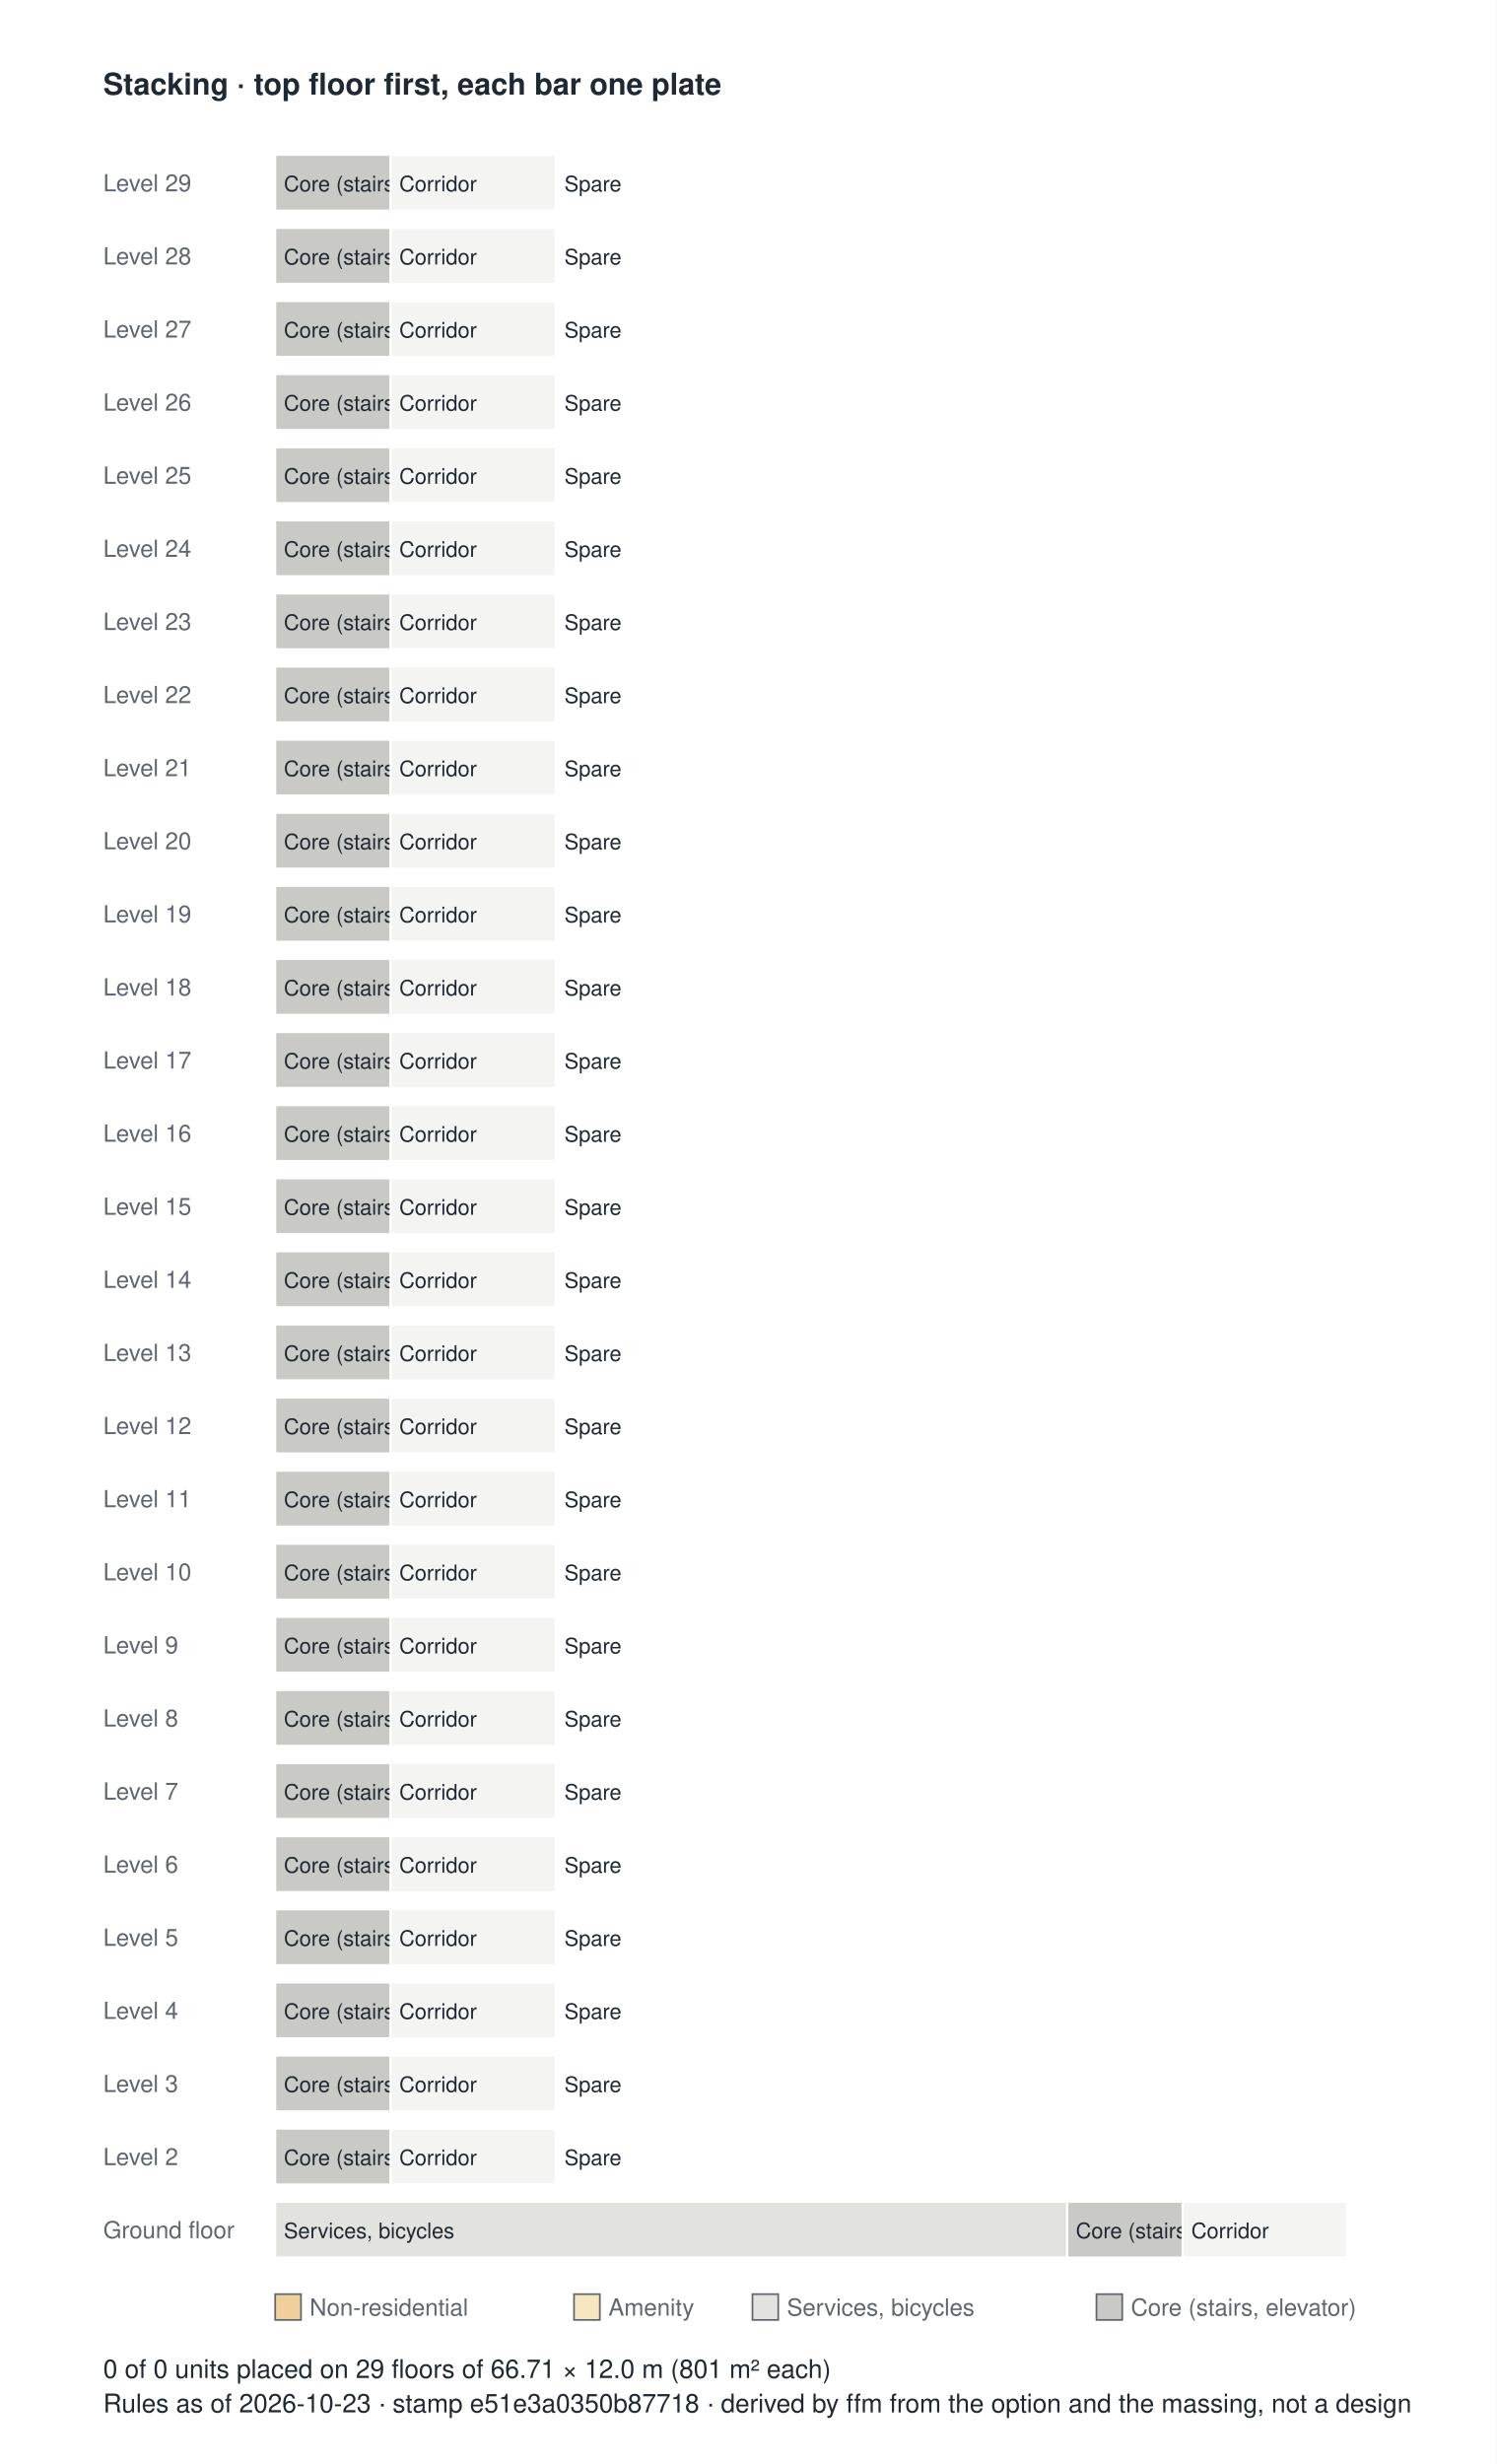
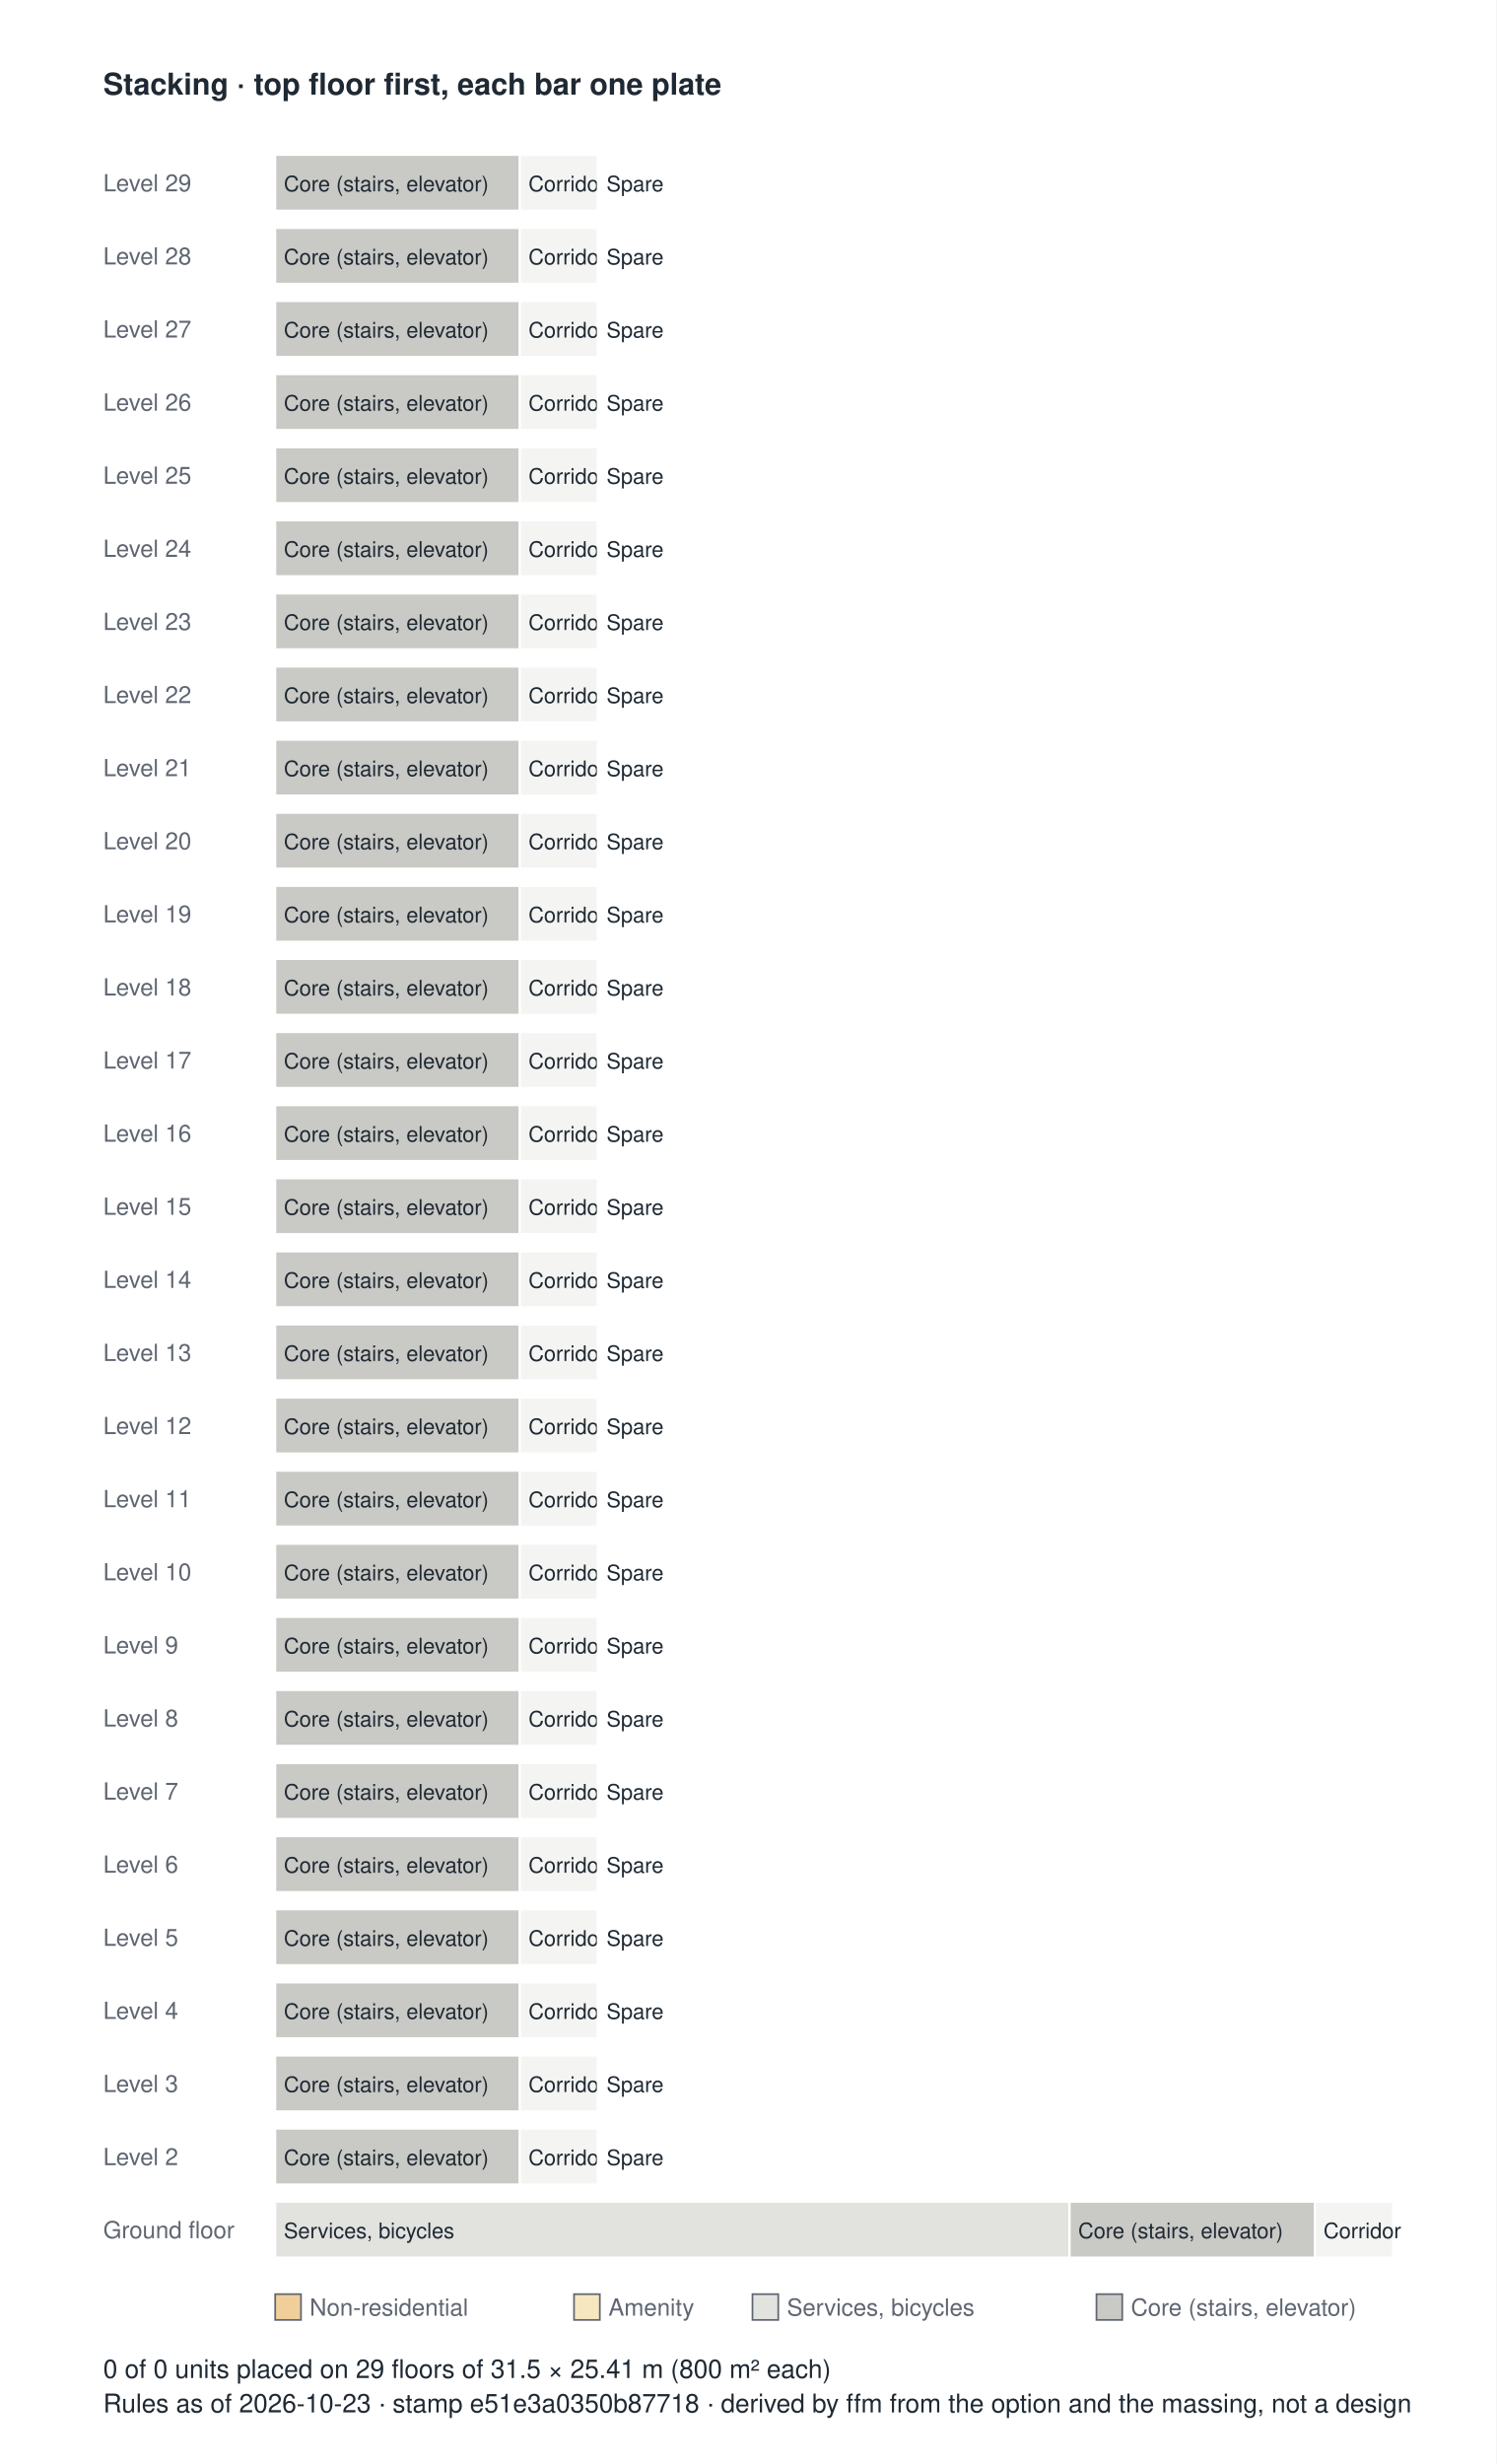
<svg xmlns="http://www.w3.org/2000/svg" width="696" height="1146" viewBox="0 0 696 1146" font-family="IBM Plex Sans, Helvetica, Arial, sans-serif" font-size="12" fill="#1f2933" role="img" aria-label="Stacking diagram">
  <rect width="100%" height="100%" fill="#ffffff" />
  <text x="48" y="44" font-size="14" font-weight="600">Stacking · top floor first, each bar one plate</text>
  <text x="48" y="89.0" font-size="11" fill="#5f6672">Level 29</text>
-   <rect x="128.0" y="72" width="53.7" height="26" fill="#c9c9c5" stroke="#ffffff" stroke-width="1" />
+   <rect x="128.0" y="72" width="113.8" height="26" fill="#c9c9c5" stroke="#ffffff" stroke-width="1" />
  <text x="132.0" y="89.0" font-size="10" fill="#1f2933">Core (stairs, elevator)</text>
-   <rect x="181.7" y="72" width="76.8" height="26" fill="#f4f4f2" stroke="#ffffff" stroke-width="1" />
-   <text x="185.7" y="89.0" font-size="10" fill="#1f2933">Corridor</text>
-   <rect x="258.5" y="72" width="389.5" height="26" fill="#ffffff" stroke="#ffffff" stroke-width="1" />
-   <text x="262.5" y="89.0" font-size="10" fill="#1f2933">Spare</text>
+   <rect x="241.8" y="72" width="36.3" height="26" fill="#f4f4f2" stroke="#ffffff" stroke-width="1" />
+   <text x="245.8" y="89.0" font-size="10" fill="#1f2933">Corridor</text>
+   <rect x="278.1" y="72" width="369.9" height="26" fill="#ffffff" stroke="#ffffff" stroke-width="1" />
+   <text x="282.1" y="89.0" font-size="10" fill="#1f2933">Spare</text>
  <text x="48" y="123.0" font-size="11" fill="#5f6672">Level 28</text>
-   <rect x="128.0" y="106" width="53.7" height="26" fill="#c9c9c5" stroke="#ffffff" stroke-width="1" />
+   <rect x="128.0" y="106" width="113.8" height="26" fill="#c9c9c5" stroke="#ffffff" stroke-width="1" />
  <text x="132.0" y="123.0" font-size="10" fill="#1f2933">Core (stairs, elevator)</text>
-   <rect x="181.7" y="106" width="76.8" height="26" fill="#f4f4f2" stroke="#ffffff" stroke-width="1" />
-   <text x="185.7" y="123.0" font-size="10" fill="#1f2933">Corridor</text>
-   <rect x="258.5" y="106" width="389.5" height="26" fill="#ffffff" stroke="#ffffff" stroke-width="1" />
-   <text x="262.5" y="123.0" font-size="10" fill="#1f2933">Spare</text>
+   <rect x="241.8" y="106" width="36.3" height="26" fill="#f4f4f2" stroke="#ffffff" stroke-width="1" />
+   <text x="245.8" y="123.0" font-size="10" fill="#1f2933">Corridor</text>
+   <rect x="278.1" y="106" width="369.9" height="26" fill="#ffffff" stroke="#ffffff" stroke-width="1" />
+   <text x="282.1" y="123.0" font-size="10" fill="#1f2933">Spare</text>
  <text x="48" y="157.0" font-size="11" fill="#5f6672">Level 27</text>
-   <rect x="128.0" y="140" width="53.7" height="26" fill="#c9c9c5" stroke="#ffffff" stroke-width="1" />
+   <rect x="128.0" y="140" width="113.8" height="26" fill="#c9c9c5" stroke="#ffffff" stroke-width="1" />
  <text x="132.0" y="157.0" font-size="10" fill="#1f2933">Core (stairs, elevator)</text>
-   <rect x="181.7" y="140" width="76.8" height="26" fill="#f4f4f2" stroke="#ffffff" stroke-width="1" />
-   <text x="185.7" y="157.0" font-size="10" fill="#1f2933">Corridor</text>
-   <rect x="258.5" y="140" width="389.5" height="26" fill="#ffffff" stroke="#ffffff" stroke-width="1" />
-   <text x="262.5" y="157.0" font-size="10" fill="#1f2933">Spare</text>
+   <rect x="241.8" y="140" width="36.3" height="26" fill="#f4f4f2" stroke="#ffffff" stroke-width="1" />
+   <text x="245.8" y="157.0" font-size="10" fill="#1f2933">Corridor</text>
+   <rect x="278.1" y="140" width="369.9" height="26" fill="#ffffff" stroke="#ffffff" stroke-width="1" />
+   <text x="282.1" y="157.0" font-size="10" fill="#1f2933">Spare</text>
  <text x="48" y="191.0" font-size="11" fill="#5f6672">Level 26</text>
-   <rect x="128.0" y="174" width="53.7" height="26" fill="#c9c9c5" stroke="#ffffff" stroke-width="1" />
+   <rect x="128.0" y="174" width="113.8" height="26" fill="#c9c9c5" stroke="#ffffff" stroke-width="1" />
  <text x="132.0" y="191.0" font-size="10" fill="#1f2933">Core (stairs, elevator)</text>
-   <rect x="181.7" y="174" width="76.8" height="26" fill="#f4f4f2" stroke="#ffffff" stroke-width="1" />
-   <text x="185.7" y="191.0" font-size="10" fill="#1f2933">Corridor</text>
-   <rect x="258.5" y="174" width="389.5" height="26" fill="#ffffff" stroke="#ffffff" stroke-width="1" />
-   <text x="262.5" y="191.0" font-size="10" fill="#1f2933">Spare</text>
+   <rect x="241.8" y="174" width="36.3" height="26" fill="#f4f4f2" stroke="#ffffff" stroke-width="1" />
+   <text x="245.8" y="191.0" font-size="10" fill="#1f2933">Corridor</text>
+   <rect x="278.1" y="174" width="369.9" height="26" fill="#ffffff" stroke="#ffffff" stroke-width="1" />
+   <text x="282.1" y="191.0" font-size="10" fill="#1f2933">Spare</text>
  <text x="48" y="225.0" font-size="11" fill="#5f6672">Level 25</text>
-   <rect x="128.0" y="208" width="53.7" height="26" fill="#c9c9c5" stroke="#ffffff" stroke-width="1" />
+   <rect x="128.0" y="208" width="113.8" height="26" fill="#c9c9c5" stroke="#ffffff" stroke-width="1" />
  <text x="132.0" y="225.0" font-size="10" fill="#1f2933">Core (stairs, elevator)</text>
-   <rect x="181.7" y="208" width="76.8" height="26" fill="#f4f4f2" stroke="#ffffff" stroke-width="1" />
-   <text x="185.7" y="225.0" font-size="10" fill="#1f2933">Corridor</text>
-   <rect x="258.5" y="208" width="389.5" height="26" fill="#ffffff" stroke="#ffffff" stroke-width="1" />
-   <text x="262.5" y="225.0" font-size="10" fill="#1f2933">Spare</text>
+   <rect x="241.8" y="208" width="36.3" height="26" fill="#f4f4f2" stroke="#ffffff" stroke-width="1" />
+   <text x="245.8" y="225.0" font-size="10" fill="#1f2933">Corridor</text>
+   <rect x="278.1" y="208" width="369.9" height="26" fill="#ffffff" stroke="#ffffff" stroke-width="1" />
+   <text x="282.1" y="225.0" font-size="10" fill="#1f2933">Spare</text>
  <text x="48" y="259.0" font-size="11" fill="#5f6672">Level 24</text>
-   <rect x="128.0" y="242" width="53.7" height="26" fill="#c9c9c5" stroke="#ffffff" stroke-width="1" />
+   <rect x="128.0" y="242" width="113.8" height="26" fill="#c9c9c5" stroke="#ffffff" stroke-width="1" />
  <text x="132.0" y="259.0" font-size="10" fill="#1f2933">Core (stairs, elevator)</text>
-   <rect x="181.7" y="242" width="76.8" height="26" fill="#f4f4f2" stroke="#ffffff" stroke-width="1" />
-   <text x="185.7" y="259.0" font-size="10" fill="#1f2933">Corridor</text>
-   <rect x="258.5" y="242" width="389.5" height="26" fill="#ffffff" stroke="#ffffff" stroke-width="1" />
-   <text x="262.5" y="259.0" font-size="10" fill="#1f2933">Spare</text>
+   <rect x="241.8" y="242" width="36.3" height="26" fill="#f4f4f2" stroke="#ffffff" stroke-width="1" />
+   <text x="245.8" y="259.0" font-size="10" fill="#1f2933">Corridor</text>
+   <rect x="278.1" y="242" width="369.9" height="26" fill="#ffffff" stroke="#ffffff" stroke-width="1" />
+   <text x="282.1" y="259.0" font-size="10" fill="#1f2933">Spare</text>
  <text x="48" y="293.0" font-size="11" fill="#5f6672">Level 23</text>
-   <rect x="128.0" y="276" width="53.7" height="26" fill="#c9c9c5" stroke="#ffffff" stroke-width="1" />
+   <rect x="128.0" y="276" width="113.8" height="26" fill="#c9c9c5" stroke="#ffffff" stroke-width="1" />
  <text x="132.0" y="293.0" font-size="10" fill="#1f2933">Core (stairs, elevator)</text>
-   <rect x="181.7" y="276" width="76.8" height="26" fill="#f4f4f2" stroke="#ffffff" stroke-width="1" />
-   <text x="185.7" y="293.0" font-size="10" fill="#1f2933">Corridor</text>
-   <rect x="258.5" y="276" width="389.5" height="26" fill="#ffffff" stroke="#ffffff" stroke-width="1" />
-   <text x="262.5" y="293.0" font-size="10" fill="#1f2933">Spare</text>
+   <rect x="241.8" y="276" width="36.3" height="26" fill="#f4f4f2" stroke="#ffffff" stroke-width="1" />
+   <text x="245.8" y="293.0" font-size="10" fill="#1f2933">Corridor</text>
+   <rect x="278.1" y="276" width="369.9" height="26" fill="#ffffff" stroke="#ffffff" stroke-width="1" />
+   <text x="282.1" y="293.0" font-size="10" fill="#1f2933">Spare</text>
  <text x="48" y="327.0" font-size="11" fill="#5f6672">Level 22</text>
-   <rect x="128.0" y="310" width="53.7" height="26" fill="#c9c9c5" stroke="#ffffff" stroke-width="1" />
+   <rect x="128.0" y="310" width="113.8" height="26" fill="#c9c9c5" stroke="#ffffff" stroke-width="1" />
  <text x="132.0" y="327.0" font-size="10" fill="#1f2933">Core (stairs, elevator)</text>
-   <rect x="181.7" y="310" width="76.8" height="26" fill="#f4f4f2" stroke="#ffffff" stroke-width="1" />
-   <text x="185.7" y="327.0" font-size="10" fill="#1f2933">Corridor</text>
-   <rect x="258.5" y="310" width="389.5" height="26" fill="#ffffff" stroke="#ffffff" stroke-width="1" />
-   <text x="262.5" y="327.0" font-size="10" fill="#1f2933">Spare</text>
+   <rect x="241.8" y="310" width="36.3" height="26" fill="#f4f4f2" stroke="#ffffff" stroke-width="1" />
+   <text x="245.8" y="327.0" font-size="10" fill="#1f2933">Corridor</text>
+   <rect x="278.1" y="310" width="369.9" height="26" fill="#ffffff" stroke="#ffffff" stroke-width="1" />
+   <text x="282.1" y="327.0" font-size="10" fill="#1f2933">Spare</text>
  <text x="48" y="361.0" font-size="11" fill="#5f6672">Level 21</text>
-   <rect x="128.0" y="344" width="53.7" height="26" fill="#c9c9c5" stroke="#ffffff" stroke-width="1" />
+   <rect x="128.0" y="344" width="113.8" height="26" fill="#c9c9c5" stroke="#ffffff" stroke-width="1" />
  <text x="132.0" y="361.0" font-size="10" fill="#1f2933">Core (stairs, elevator)</text>
-   <rect x="181.7" y="344" width="76.8" height="26" fill="#f4f4f2" stroke="#ffffff" stroke-width="1" />
-   <text x="185.7" y="361.0" font-size="10" fill="#1f2933">Corridor</text>
-   <rect x="258.5" y="344" width="389.5" height="26" fill="#ffffff" stroke="#ffffff" stroke-width="1" />
-   <text x="262.5" y="361.0" font-size="10" fill="#1f2933">Spare</text>
+   <rect x="241.8" y="344" width="36.3" height="26" fill="#f4f4f2" stroke="#ffffff" stroke-width="1" />
+   <text x="245.8" y="361.0" font-size="10" fill="#1f2933">Corridor</text>
+   <rect x="278.1" y="344" width="369.9" height="26" fill="#ffffff" stroke="#ffffff" stroke-width="1" />
+   <text x="282.1" y="361.0" font-size="10" fill="#1f2933">Spare</text>
  <text x="48" y="395.0" font-size="11" fill="#5f6672">Level 20</text>
-   <rect x="128.0" y="378" width="53.7" height="26" fill="#c9c9c5" stroke="#ffffff" stroke-width="1" />
+   <rect x="128.0" y="378" width="113.8" height="26" fill="#c9c9c5" stroke="#ffffff" stroke-width="1" />
  <text x="132.0" y="395.0" font-size="10" fill="#1f2933">Core (stairs, elevator)</text>
-   <rect x="181.7" y="378" width="76.8" height="26" fill="#f4f4f2" stroke="#ffffff" stroke-width="1" />
-   <text x="185.7" y="395.0" font-size="10" fill="#1f2933">Corridor</text>
-   <rect x="258.5" y="378" width="389.5" height="26" fill="#ffffff" stroke="#ffffff" stroke-width="1" />
-   <text x="262.5" y="395.0" font-size="10" fill="#1f2933">Spare</text>
+   <rect x="241.8" y="378" width="36.3" height="26" fill="#f4f4f2" stroke="#ffffff" stroke-width="1" />
+   <text x="245.8" y="395.0" font-size="10" fill="#1f2933">Corridor</text>
+   <rect x="278.1" y="378" width="369.9" height="26" fill="#ffffff" stroke="#ffffff" stroke-width="1" />
+   <text x="282.1" y="395.0" font-size="10" fill="#1f2933">Spare</text>
  <text x="48" y="429.0" font-size="11" fill="#5f6672">Level 19</text>
-   <rect x="128.0" y="412" width="53.7" height="26" fill="#c9c9c5" stroke="#ffffff" stroke-width="1" />
+   <rect x="128.0" y="412" width="113.8" height="26" fill="#c9c9c5" stroke="#ffffff" stroke-width="1" />
  <text x="132.0" y="429.0" font-size="10" fill="#1f2933">Core (stairs, elevator)</text>
-   <rect x="181.7" y="412" width="76.8" height="26" fill="#f4f4f2" stroke="#ffffff" stroke-width="1" />
-   <text x="185.7" y="429.0" font-size="10" fill="#1f2933">Corridor</text>
-   <rect x="258.5" y="412" width="389.5" height="26" fill="#ffffff" stroke="#ffffff" stroke-width="1" />
-   <text x="262.5" y="429.0" font-size="10" fill="#1f2933">Spare</text>
+   <rect x="241.8" y="412" width="36.3" height="26" fill="#f4f4f2" stroke="#ffffff" stroke-width="1" />
+   <text x="245.8" y="429.0" font-size="10" fill="#1f2933">Corridor</text>
+   <rect x="278.1" y="412" width="369.9" height="26" fill="#ffffff" stroke="#ffffff" stroke-width="1" />
+   <text x="282.1" y="429.0" font-size="10" fill="#1f2933">Spare</text>
  <text x="48" y="463.0" font-size="11" fill="#5f6672">Level 18</text>
-   <rect x="128.0" y="446" width="53.7" height="26" fill="#c9c9c5" stroke="#ffffff" stroke-width="1" />
+   <rect x="128.0" y="446" width="113.8" height="26" fill="#c9c9c5" stroke="#ffffff" stroke-width="1" />
  <text x="132.0" y="463.0" font-size="10" fill="#1f2933">Core (stairs, elevator)</text>
-   <rect x="181.7" y="446" width="76.8" height="26" fill="#f4f4f2" stroke="#ffffff" stroke-width="1" />
-   <text x="185.7" y="463.0" font-size="10" fill="#1f2933">Corridor</text>
-   <rect x="258.5" y="446" width="389.5" height="26" fill="#ffffff" stroke="#ffffff" stroke-width="1" />
-   <text x="262.5" y="463.0" font-size="10" fill="#1f2933">Spare</text>
+   <rect x="241.8" y="446" width="36.3" height="26" fill="#f4f4f2" stroke="#ffffff" stroke-width="1" />
+   <text x="245.8" y="463.0" font-size="10" fill="#1f2933">Corridor</text>
+   <rect x="278.1" y="446" width="369.9" height="26" fill="#ffffff" stroke="#ffffff" stroke-width="1" />
+   <text x="282.1" y="463.0" font-size="10" fill="#1f2933">Spare</text>
  <text x="48" y="497.0" font-size="11" fill="#5f6672">Level 17</text>
-   <rect x="128.0" y="480" width="53.7" height="26" fill="#c9c9c5" stroke="#ffffff" stroke-width="1" />
+   <rect x="128.0" y="480" width="113.8" height="26" fill="#c9c9c5" stroke="#ffffff" stroke-width="1" />
  <text x="132.0" y="497.0" font-size="10" fill="#1f2933">Core (stairs, elevator)</text>
-   <rect x="181.7" y="480" width="76.8" height="26" fill="#f4f4f2" stroke="#ffffff" stroke-width="1" />
-   <text x="185.7" y="497.0" font-size="10" fill="#1f2933">Corridor</text>
-   <rect x="258.5" y="480" width="389.5" height="26" fill="#ffffff" stroke="#ffffff" stroke-width="1" />
-   <text x="262.5" y="497.0" font-size="10" fill="#1f2933">Spare</text>
+   <rect x="241.8" y="480" width="36.3" height="26" fill="#f4f4f2" stroke="#ffffff" stroke-width="1" />
+   <text x="245.8" y="497.0" font-size="10" fill="#1f2933">Corridor</text>
+   <rect x="278.1" y="480" width="369.9" height="26" fill="#ffffff" stroke="#ffffff" stroke-width="1" />
+   <text x="282.1" y="497.0" font-size="10" fill="#1f2933">Spare</text>
  <text x="48" y="531.0" font-size="11" fill="#5f6672">Level 16</text>
-   <rect x="128.0" y="514" width="53.7" height="26" fill="#c9c9c5" stroke="#ffffff" stroke-width="1" />
+   <rect x="128.0" y="514" width="113.8" height="26" fill="#c9c9c5" stroke="#ffffff" stroke-width="1" />
  <text x="132.0" y="531.0" font-size="10" fill="#1f2933">Core (stairs, elevator)</text>
-   <rect x="181.7" y="514" width="76.8" height="26" fill="#f4f4f2" stroke="#ffffff" stroke-width="1" />
-   <text x="185.7" y="531.0" font-size="10" fill="#1f2933">Corridor</text>
-   <rect x="258.5" y="514" width="389.5" height="26" fill="#ffffff" stroke="#ffffff" stroke-width="1" />
-   <text x="262.5" y="531.0" font-size="10" fill="#1f2933">Spare</text>
+   <rect x="241.8" y="514" width="36.3" height="26" fill="#f4f4f2" stroke="#ffffff" stroke-width="1" />
+   <text x="245.8" y="531.0" font-size="10" fill="#1f2933">Corridor</text>
+   <rect x="278.1" y="514" width="369.9" height="26" fill="#ffffff" stroke="#ffffff" stroke-width="1" />
+   <text x="282.1" y="531.0" font-size="10" fill="#1f2933">Spare</text>
  <text x="48" y="565.0" font-size="11" fill="#5f6672">Level 15</text>
-   <rect x="128.0" y="548" width="53.7" height="26" fill="#c9c9c5" stroke="#ffffff" stroke-width="1" />
+   <rect x="128.0" y="548" width="113.8" height="26" fill="#c9c9c5" stroke="#ffffff" stroke-width="1" />
  <text x="132.0" y="565.0" font-size="10" fill="#1f2933">Core (stairs, elevator)</text>
-   <rect x="181.7" y="548" width="76.8" height="26" fill="#f4f4f2" stroke="#ffffff" stroke-width="1" />
-   <text x="185.7" y="565.0" font-size="10" fill="#1f2933">Corridor</text>
-   <rect x="258.5" y="548" width="389.5" height="26" fill="#ffffff" stroke="#ffffff" stroke-width="1" />
-   <text x="262.5" y="565.0" font-size="10" fill="#1f2933">Spare</text>
+   <rect x="241.8" y="548" width="36.3" height="26" fill="#f4f4f2" stroke="#ffffff" stroke-width="1" />
+   <text x="245.8" y="565.0" font-size="10" fill="#1f2933">Corridor</text>
+   <rect x="278.1" y="548" width="369.9" height="26" fill="#ffffff" stroke="#ffffff" stroke-width="1" />
+   <text x="282.1" y="565.0" font-size="10" fill="#1f2933">Spare</text>
  <text x="48" y="599.0" font-size="11" fill="#5f6672">Level 14</text>
-   <rect x="128.0" y="582" width="53.7" height="26" fill="#c9c9c5" stroke="#ffffff" stroke-width="1" />
+   <rect x="128.0" y="582" width="113.8" height="26" fill="#c9c9c5" stroke="#ffffff" stroke-width="1" />
  <text x="132.0" y="599.0" font-size="10" fill="#1f2933">Core (stairs, elevator)</text>
-   <rect x="181.7" y="582" width="76.8" height="26" fill="#f4f4f2" stroke="#ffffff" stroke-width="1" />
-   <text x="185.7" y="599.0" font-size="10" fill="#1f2933">Corridor</text>
-   <rect x="258.5" y="582" width="389.5" height="26" fill="#ffffff" stroke="#ffffff" stroke-width="1" />
-   <text x="262.5" y="599.0" font-size="10" fill="#1f2933">Spare</text>
+   <rect x="241.8" y="582" width="36.3" height="26" fill="#f4f4f2" stroke="#ffffff" stroke-width="1" />
+   <text x="245.8" y="599.0" font-size="10" fill="#1f2933">Corridor</text>
+   <rect x="278.1" y="582" width="369.9" height="26" fill="#ffffff" stroke="#ffffff" stroke-width="1" />
+   <text x="282.1" y="599.0" font-size="10" fill="#1f2933">Spare</text>
  <text x="48" y="633.0" font-size="11" fill="#5f6672">Level 13</text>
-   <rect x="128.0" y="616" width="53.7" height="26" fill="#c9c9c5" stroke="#ffffff" stroke-width="1" />
+   <rect x="128.0" y="616" width="113.8" height="26" fill="#c9c9c5" stroke="#ffffff" stroke-width="1" />
  <text x="132.0" y="633.0" font-size="10" fill="#1f2933">Core (stairs, elevator)</text>
-   <rect x="181.7" y="616" width="76.8" height="26" fill="#f4f4f2" stroke="#ffffff" stroke-width="1" />
-   <text x="185.7" y="633.0" font-size="10" fill="#1f2933">Corridor</text>
-   <rect x="258.5" y="616" width="389.5" height="26" fill="#ffffff" stroke="#ffffff" stroke-width="1" />
-   <text x="262.5" y="633.0" font-size="10" fill="#1f2933">Spare</text>
+   <rect x="241.8" y="616" width="36.3" height="26" fill="#f4f4f2" stroke="#ffffff" stroke-width="1" />
+   <text x="245.8" y="633.0" font-size="10" fill="#1f2933">Corridor</text>
+   <rect x="278.1" y="616" width="369.9" height="26" fill="#ffffff" stroke="#ffffff" stroke-width="1" />
+   <text x="282.1" y="633.0" font-size="10" fill="#1f2933">Spare</text>
  <text x="48" y="667.0" font-size="11" fill="#5f6672">Level 12</text>
-   <rect x="128.0" y="650" width="53.7" height="26" fill="#c9c9c5" stroke="#ffffff" stroke-width="1" />
+   <rect x="128.0" y="650" width="113.8" height="26" fill="#c9c9c5" stroke="#ffffff" stroke-width="1" />
  <text x="132.0" y="667.0" font-size="10" fill="#1f2933">Core (stairs, elevator)</text>
-   <rect x="181.7" y="650" width="76.8" height="26" fill="#f4f4f2" stroke="#ffffff" stroke-width="1" />
-   <text x="185.7" y="667.0" font-size="10" fill="#1f2933">Corridor</text>
-   <rect x="258.5" y="650" width="389.5" height="26" fill="#ffffff" stroke="#ffffff" stroke-width="1" />
-   <text x="262.5" y="667.0" font-size="10" fill="#1f2933">Spare</text>
+   <rect x="241.8" y="650" width="36.3" height="26" fill="#f4f4f2" stroke="#ffffff" stroke-width="1" />
+   <text x="245.8" y="667.0" font-size="10" fill="#1f2933">Corridor</text>
+   <rect x="278.1" y="650" width="369.9" height="26" fill="#ffffff" stroke="#ffffff" stroke-width="1" />
+   <text x="282.1" y="667.0" font-size="10" fill="#1f2933">Spare</text>
  <text x="48" y="701.0" font-size="11" fill="#5f6672">Level 11</text>
-   <rect x="128.0" y="684" width="53.7" height="26" fill="#c9c9c5" stroke="#ffffff" stroke-width="1" />
+   <rect x="128.0" y="684" width="113.8" height="26" fill="#c9c9c5" stroke="#ffffff" stroke-width="1" />
  <text x="132.0" y="701.0" font-size="10" fill="#1f2933">Core (stairs, elevator)</text>
-   <rect x="181.7" y="684" width="76.8" height="26" fill="#f4f4f2" stroke="#ffffff" stroke-width="1" />
-   <text x="185.7" y="701.0" font-size="10" fill="#1f2933">Corridor</text>
-   <rect x="258.5" y="684" width="389.5" height="26" fill="#ffffff" stroke="#ffffff" stroke-width="1" />
-   <text x="262.5" y="701.0" font-size="10" fill="#1f2933">Spare</text>
+   <rect x="241.8" y="684" width="36.3" height="26" fill="#f4f4f2" stroke="#ffffff" stroke-width="1" />
+   <text x="245.8" y="701.0" font-size="10" fill="#1f2933">Corridor</text>
+   <rect x="278.1" y="684" width="369.9" height="26" fill="#ffffff" stroke="#ffffff" stroke-width="1" />
+   <text x="282.1" y="701.0" font-size="10" fill="#1f2933">Spare</text>
  <text x="48" y="735.0" font-size="11" fill="#5f6672">Level 10</text>
-   <rect x="128.0" y="718" width="53.7" height="26" fill="#c9c9c5" stroke="#ffffff" stroke-width="1" />
+   <rect x="128.0" y="718" width="113.8" height="26" fill="#c9c9c5" stroke="#ffffff" stroke-width="1" />
  <text x="132.0" y="735.0" font-size="10" fill="#1f2933">Core (stairs, elevator)</text>
-   <rect x="181.7" y="718" width="76.8" height="26" fill="#f4f4f2" stroke="#ffffff" stroke-width="1" />
-   <text x="185.7" y="735.0" font-size="10" fill="#1f2933">Corridor</text>
-   <rect x="258.5" y="718" width="389.5" height="26" fill="#ffffff" stroke="#ffffff" stroke-width="1" />
-   <text x="262.5" y="735.0" font-size="10" fill="#1f2933">Spare</text>
+   <rect x="241.8" y="718" width="36.3" height="26" fill="#f4f4f2" stroke="#ffffff" stroke-width="1" />
+   <text x="245.8" y="735.0" font-size="10" fill="#1f2933">Corridor</text>
+   <rect x="278.1" y="718" width="369.9" height="26" fill="#ffffff" stroke="#ffffff" stroke-width="1" />
+   <text x="282.1" y="735.0" font-size="10" fill="#1f2933">Spare</text>
  <text x="48" y="769.0" font-size="11" fill="#5f6672">Level 9</text>
-   <rect x="128.0" y="752" width="53.7" height="26" fill="#c9c9c5" stroke="#ffffff" stroke-width="1" />
+   <rect x="128.0" y="752" width="113.8" height="26" fill="#c9c9c5" stroke="#ffffff" stroke-width="1" />
  <text x="132.0" y="769.0" font-size="10" fill="#1f2933">Core (stairs, elevator)</text>
-   <rect x="181.7" y="752" width="76.8" height="26" fill="#f4f4f2" stroke="#ffffff" stroke-width="1" />
-   <text x="185.7" y="769.0" font-size="10" fill="#1f2933">Corridor</text>
-   <rect x="258.5" y="752" width="389.5" height="26" fill="#ffffff" stroke="#ffffff" stroke-width="1" />
-   <text x="262.5" y="769.0" font-size="10" fill="#1f2933">Spare</text>
+   <rect x="241.8" y="752" width="36.3" height="26" fill="#f4f4f2" stroke="#ffffff" stroke-width="1" />
+   <text x="245.8" y="769.0" font-size="10" fill="#1f2933">Corridor</text>
+   <rect x="278.1" y="752" width="369.9" height="26" fill="#ffffff" stroke="#ffffff" stroke-width="1" />
+   <text x="282.1" y="769.0" font-size="10" fill="#1f2933">Spare</text>
  <text x="48" y="803.0" font-size="11" fill="#5f6672">Level 8</text>
-   <rect x="128.0" y="786" width="53.7" height="26" fill="#c9c9c5" stroke="#ffffff" stroke-width="1" />
+   <rect x="128.0" y="786" width="113.8" height="26" fill="#c9c9c5" stroke="#ffffff" stroke-width="1" />
  <text x="132.0" y="803.0" font-size="10" fill="#1f2933">Core (stairs, elevator)</text>
-   <rect x="181.7" y="786" width="76.8" height="26" fill="#f4f4f2" stroke="#ffffff" stroke-width="1" />
-   <text x="185.7" y="803.0" font-size="10" fill="#1f2933">Corridor</text>
-   <rect x="258.5" y="786" width="389.5" height="26" fill="#ffffff" stroke="#ffffff" stroke-width="1" />
-   <text x="262.5" y="803.0" font-size="10" fill="#1f2933">Spare</text>
+   <rect x="241.8" y="786" width="36.3" height="26" fill="#f4f4f2" stroke="#ffffff" stroke-width="1" />
+   <text x="245.8" y="803.0" font-size="10" fill="#1f2933">Corridor</text>
+   <rect x="278.1" y="786" width="369.9" height="26" fill="#ffffff" stroke="#ffffff" stroke-width="1" />
+   <text x="282.1" y="803.0" font-size="10" fill="#1f2933">Spare</text>
  <text x="48" y="837.0" font-size="11" fill="#5f6672">Level 7</text>
-   <rect x="128.0" y="820" width="53.7" height="26" fill="#c9c9c5" stroke="#ffffff" stroke-width="1" />
+   <rect x="128.0" y="820" width="113.8" height="26" fill="#c9c9c5" stroke="#ffffff" stroke-width="1" />
  <text x="132.0" y="837.0" font-size="10" fill="#1f2933">Core (stairs, elevator)</text>
-   <rect x="181.7" y="820" width="76.8" height="26" fill="#f4f4f2" stroke="#ffffff" stroke-width="1" />
-   <text x="185.7" y="837.0" font-size="10" fill="#1f2933">Corridor</text>
-   <rect x="258.5" y="820" width="389.5" height="26" fill="#ffffff" stroke="#ffffff" stroke-width="1" />
-   <text x="262.5" y="837.0" font-size="10" fill="#1f2933">Spare</text>
+   <rect x="241.8" y="820" width="36.3" height="26" fill="#f4f4f2" stroke="#ffffff" stroke-width="1" />
+   <text x="245.8" y="837.0" font-size="10" fill="#1f2933">Corridor</text>
+   <rect x="278.1" y="820" width="369.9" height="26" fill="#ffffff" stroke="#ffffff" stroke-width="1" />
+   <text x="282.1" y="837.0" font-size="10" fill="#1f2933">Spare</text>
  <text x="48" y="871.0" font-size="11" fill="#5f6672">Level 6</text>
-   <rect x="128.0" y="854" width="53.7" height="26" fill="#c9c9c5" stroke="#ffffff" stroke-width="1" />
+   <rect x="128.0" y="854" width="113.8" height="26" fill="#c9c9c5" stroke="#ffffff" stroke-width="1" />
  <text x="132.0" y="871.0" font-size="10" fill="#1f2933">Core (stairs, elevator)</text>
-   <rect x="181.7" y="854" width="76.8" height="26" fill="#f4f4f2" stroke="#ffffff" stroke-width="1" />
-   <text x="185.7" y="871.0" font-size="10" fill="#1f2933">Corridor</text>
-   <rect x="258.5" y="854" width="389.5" height="26" fill="#ffffff" stroke="#ffffff" stroke-width="1" />
-   <text x="262.5" y="871.0" font-size="10" fill="#1f2933">Spare</text>
+   <rect x="241.8" y="854" width="36.3" height="26" fill="#f4f4f2" stroke="#ffffff" stroke-width="1" />
+   <text x="245.8" y="871.0" font-size="10" fill="#1f2933">Corridor</text>
+   <rect x="278.1" y="854" width="369.9" height="26" fill="#ffffff" stroke="#ffffff" stroke-width="1" />
+   <text x="282.1" y="871.0" font-size="10" fill="#1f2933">Spare</text>
  <text x="48" y="905.0" font-size="11" fill="#5f6672">Level 5</text>
-   <rect x="128.0" y="888" width="53.7" height="26" fill="#c9c9c5" stroke="#ffffff" stroke-width="1" />
+   <rect x="128.0" y="888" width="113.8" height="26" fill="#c9c9c5" stroke="#ffffff" stroke-width="1" />
  <text x="132.0" y="905.0" font-size="10" fill="#1f2933">Core (stairs, elevator)</text>
-   <rect x="181.7" y="888" width="76.8" height="26" fill="#f4f4f2" stroke="#ffffff" stroke-width="1" />
-   <text x="185.7" y="905.0" font-size="10" fill="#1f2933">Corridor</text>
-   <rect x="258.5" y="888" width="389.5" height="26" fill="#ffffff" stroke="#ffffff" stroke-width="1" />
-   <text x="262.5" y="905.0" font-size="10" fill="#1f2933">Spare</text>
+   <rect x="241.8" y="888" width="36.3" height="26" fill="#f4f4f2" stroke="#ffffff" stroke-width="1" />
+   <text x="245.8" y="905.0" font-size="10" fill="#1f2933">Corridor</text>
+   <rect x="278.1" y="888" width="369.9" height="26" fill="#ffffff" stroke="#ffffff" stroke-width="1" />
+   <text x="282.1" y="905.0" font-size="10" fill="#1f2933">Spare</text>
  <text x="48" y="939.0" font-size="11" fill="#5f6672">Level 4</text>
-   <rect x="128.0" y="922" width="53.7" height="26" fill="#c9c9c5" stroke="#ffffff" stroke-width="1" />
+   <rect x="128.0" y="922" width="113.8" height="26" fill="#c9c9c5" stroke="#ffffff" stroke-width="1" />
  <text x="132.0" y="939.0" font-size="10" fill="#1f2933">Core (stairs, elevator)</text>
-   <rect x="181.7" y="922" width="76.8" height="26" fill="#f4f4f2" stroke="#ffffff" stroke-width="1" />
-   <text x="185.7" y="939.0" font-size="10" fill="#1f2933">Corridor</text>
-   <rect x="258.5" y="922" width="389.5" height="26" fill="#ffffff" stroke="#ffffff" stroke-width="1" />
-   <text x="262.5" y="939.0" font-size="10" fill="#1f2933">Spare</text>
+   <rect x="241.8" y="922" width="36.3" height="26" fill="#f4f4f2" stroke="#ffffff" stroke-width="1" />
+   <text x="245.8" y="939.0" font-size="10" fill="#1f2933">Corridor</text>
+   <rect x="278.1" y="922" width="369.9" height="26" fill="#ffffff" stroke="#ffffff" stroke-width="1" />
+   <text x="282.1" y="939.0" font-size="10" fill="#1f2933">Spare</text>
  <text x="48" y="973.0" font-size="11" fill="#5f6672">Level 3</text>
-   <rect x="128.0" y="956" width="53.7" height="26" fill="#c9c9c5" stroke="#ffffff" stroke-width="1" />
+   <rect x="128.0" y="956" width="113.8" height="26" fill="#c9c9c5" stroke="#ffffff" stroke-width="1" />
  <text x="132.0" y="973.0" font-size="10" fill="#1f2933">Core (stairs, elevator)</text>
-   <rect x="181.7" y="956" width="76.8" height="26" fill="#f4f4f2" stroke="#ffffff" stroke-width="1" />
-   <text x="185.7" y="973.0" font-size="10" fill="#1f2933">Corridor</text>
-   <rect x="258.5" y="956" width="389.5" height="26" fill="#ffffff" stroke="#ffffff" stroke-width="1" />
-   <text x="262.5" y="973.0" font-size="10" fill="#1f2933">Spare</text>
+   <rect x="241.8" y="956" width="36.3" height="26" fill="#f4f4f2" stroke="#ffffff" stroke-width="1" />
+   <text x="245.8" y="973.0" font-size="10" fill="#1f2933">Corridor</text>
+   <rect x="278.1" y="956" width="369.9" height="26" fill="#ffffff" stroke="#ffffff" stroke-width="1" />
+   <text x="282.1" y="973.0" font-size="10" fill="#1f2933">Spare</text>
  <text x="48" y="1007.0" font-size="11" fill="#5f6672">Level 2</text>
-   <rect x="128.0" y="990" width="53.7" height="26" fill="#c9c9c5" stroke="#ffffff" stroke-width="1" />
+   <rect x="128.0" y="990" width="113.8" height="26" fill="#c9c9c5" stroke="#ffffff" stroke-width="1" />
  <text x="132.0" y="1007.0" font-size="10" fill="#1f2933">Core (stairs, elevator)</text>
-   <rect x="181.7" y="990" width="76.8" height="26" fill="#f4f4f2" stroke="#ffffff" stroke-width="1" />
-   <text x="185.7" y="1007.0" font-size="10" fill="#1f2933">Corridor</text>
-   <rect x="258.5" y="990" width="389.5" height="26" fill="#ffffff" stroke="#ffffff" stroke-width="1" />
-   <text x="262.5" y="1007.0" font-size="10" fill="#1f2933">Spare</text>
+   <rect x="241.8" y="990" width="36.3" height="26" fill="#f4f4f2" stroke="#ffffff" stroke-width="1" />
+   <text x="245.8" y="1007.0" font-size="10" fill="#1f2933">Corridor</text>
+   <rect x="278.1" y="990" width="369.9" height="26" fill="#ffffff" stroke="#ffffff" stroke-width="1" />
+   <text x="282.1" y="1007.0" font-size="10" fill="#1f2933">Spare</text>
  <text x="48" y="1041.0" font-size="11" fill="#5f6672">Ground floor</text>
-   <rect x="128.0" y="1024" width="368.4" height="26" fill="#e2e2df" stroke="#ffffff" stroke-width="1" />
+   <rect x="128.0" y="1024" width="369.5" height="26" fill="#e2e2df" stroke="#ffffff" stroke-width="1" />
  <text x="132.0" y="1041.0" font-size="10" fill="#1f2933">Services, bicycles</text>
-   <rect x="496.4" y="1024" width="53.7" height="26" fill="#c9c9c5" stroke="#ffffff" stroke-width="1" />
-   <text x="500.4" y="1041.0" font-size="10" fill="#1f2933">Core (stairs, elevator)</text>
-   <rect x="550.1" y="1024" width="76.8" height="26" fill="#f4f4f2" stroke="#ffffff" stroke-width="1" />
-   <text x="554.1" y="1041.0" font-size="10" fill="#1f2933">Corridor</text>
-   <rect x="626.9" y="1024" width="21.1" height="26" fill="#ffffff" stroke="#ffffff" stroke-width="1" />
+   <rect x="497.5" y="1024" width="114.1" height="26" fill="#c9c9c5" stroke="#ffffff" stroke-width="1" />
+   <text x="501.5" y="1041.0" font-size="10" fill="#1f2933">Core (stairs, elevator)</text>
+   <rect x="611.6" y="1024" width="36.4" height="26" fill="#f4f4f2" stroke="#ffffff" stroke-width="1" />
+   <text x="615.6" y="1041.0" font-size="10" fill="#1f2933">Corridor</text>
  <rect x="128.0" y="1067.0" width="12" height="12" fill="#f0cf9a" stroke="#5f6672" stroke-width="0.8" />
  <text x="144.0" y="1077.0" fill="#5f6672" font-size="11">Non-residential</text>
  <rect x="267.0" y="1067.0" width="12" height="12" fill="#f6e7c1" stroke="#5f6672" stroke-width="0.8" />
  <text x="283.0" y="1077.0" fill="#5f6672" font-size="11">Amenity</text>
  <rect x="350.0" y="1067.0" width="12" height="12" fill="#e2e2df" stroke="#5f6672" stroke-width="0.8" />
  <text x="366.0" y="1077.0" fill="#5f6672" font-size="11">Services, bicycles</text>
  <rect x="510.0" y="1067.0" width="12" height="12" fill="#c9c9c5" stroke="#5f6672" stroke-width="0.8" />
  <text x="526.0" y="1077.0" fill="#5f6672" font-size="11">Core (stairs, elevator)</text>
  <rect x="705.0" y="1067.0" width="12" height="12" fill="#f4f4f2" stroke="#5f6672" stroke-width="0.8" />
  <text x="721.0" y="1077.0" fill="#5f6672" font-size="11">Corridor</text>
  <rect x="795.0" y="1067.0" width="12" height="12" fill="#6b9fd4" stroke="#5f6672" stroke-width="0.8" />
  <text x="811.0" y="1077.0" fill="#5f6672" font-size="11">Three-bedroom+</text>
  <rect x="927.0" y="1067.0" width="12" height="12" fill="#8fb8e3" stroke="#5f6672" stroke-width="0.8" />
  <text x="943.0" y="1077.0" fill="#5f6672" font-size="11">Two-bedroom</text>
  <rect x="1038.0" y="1067.0" width="12" height="12" fill="#b9d4f0" stroke="#5f6672" stroke-width="0.8" />
  <text x="1054.0" y="1077.0" fill="#5f6672" font-size="11">One-bedroom</text>
  <rect x="1149.0" y="1067.0" width="12" height="12" fill="#dbe9f8" stroke="#5f6672" stroke-width="0.8" />
  <text x="1165.0" y="1077.0" fill="#5f6672" font-size="11">Studio</text>
  <rect x="1225.0" y="1067.0" width="12" height="12" fill="#ffffff" stroke="#5f6672" stroke-width="0.8" />
  <text x="1241.0" y="1077.0" fill="#5f6672" font-size="11">Spare</text>
-   <text x="48.0" y="1106.0" fill="#1f2933">0 of 0 units placed on 29 floors of 66.71 × 12.0 m (801 m² each)</text>
+   <text x="48.0" y="1106.0" fill="#1f2933">0 of 0 units placed on 29 floors of 31.5 × 25.41 m (800 m² each)</text>
  <text x="48.0" y="1122.0" fill="#1f2933">Rules as of 2026-10-23 · stamp e51e3a0350b87718 · derived by ffm from the option and the massing, not a design</text>
</svg>
